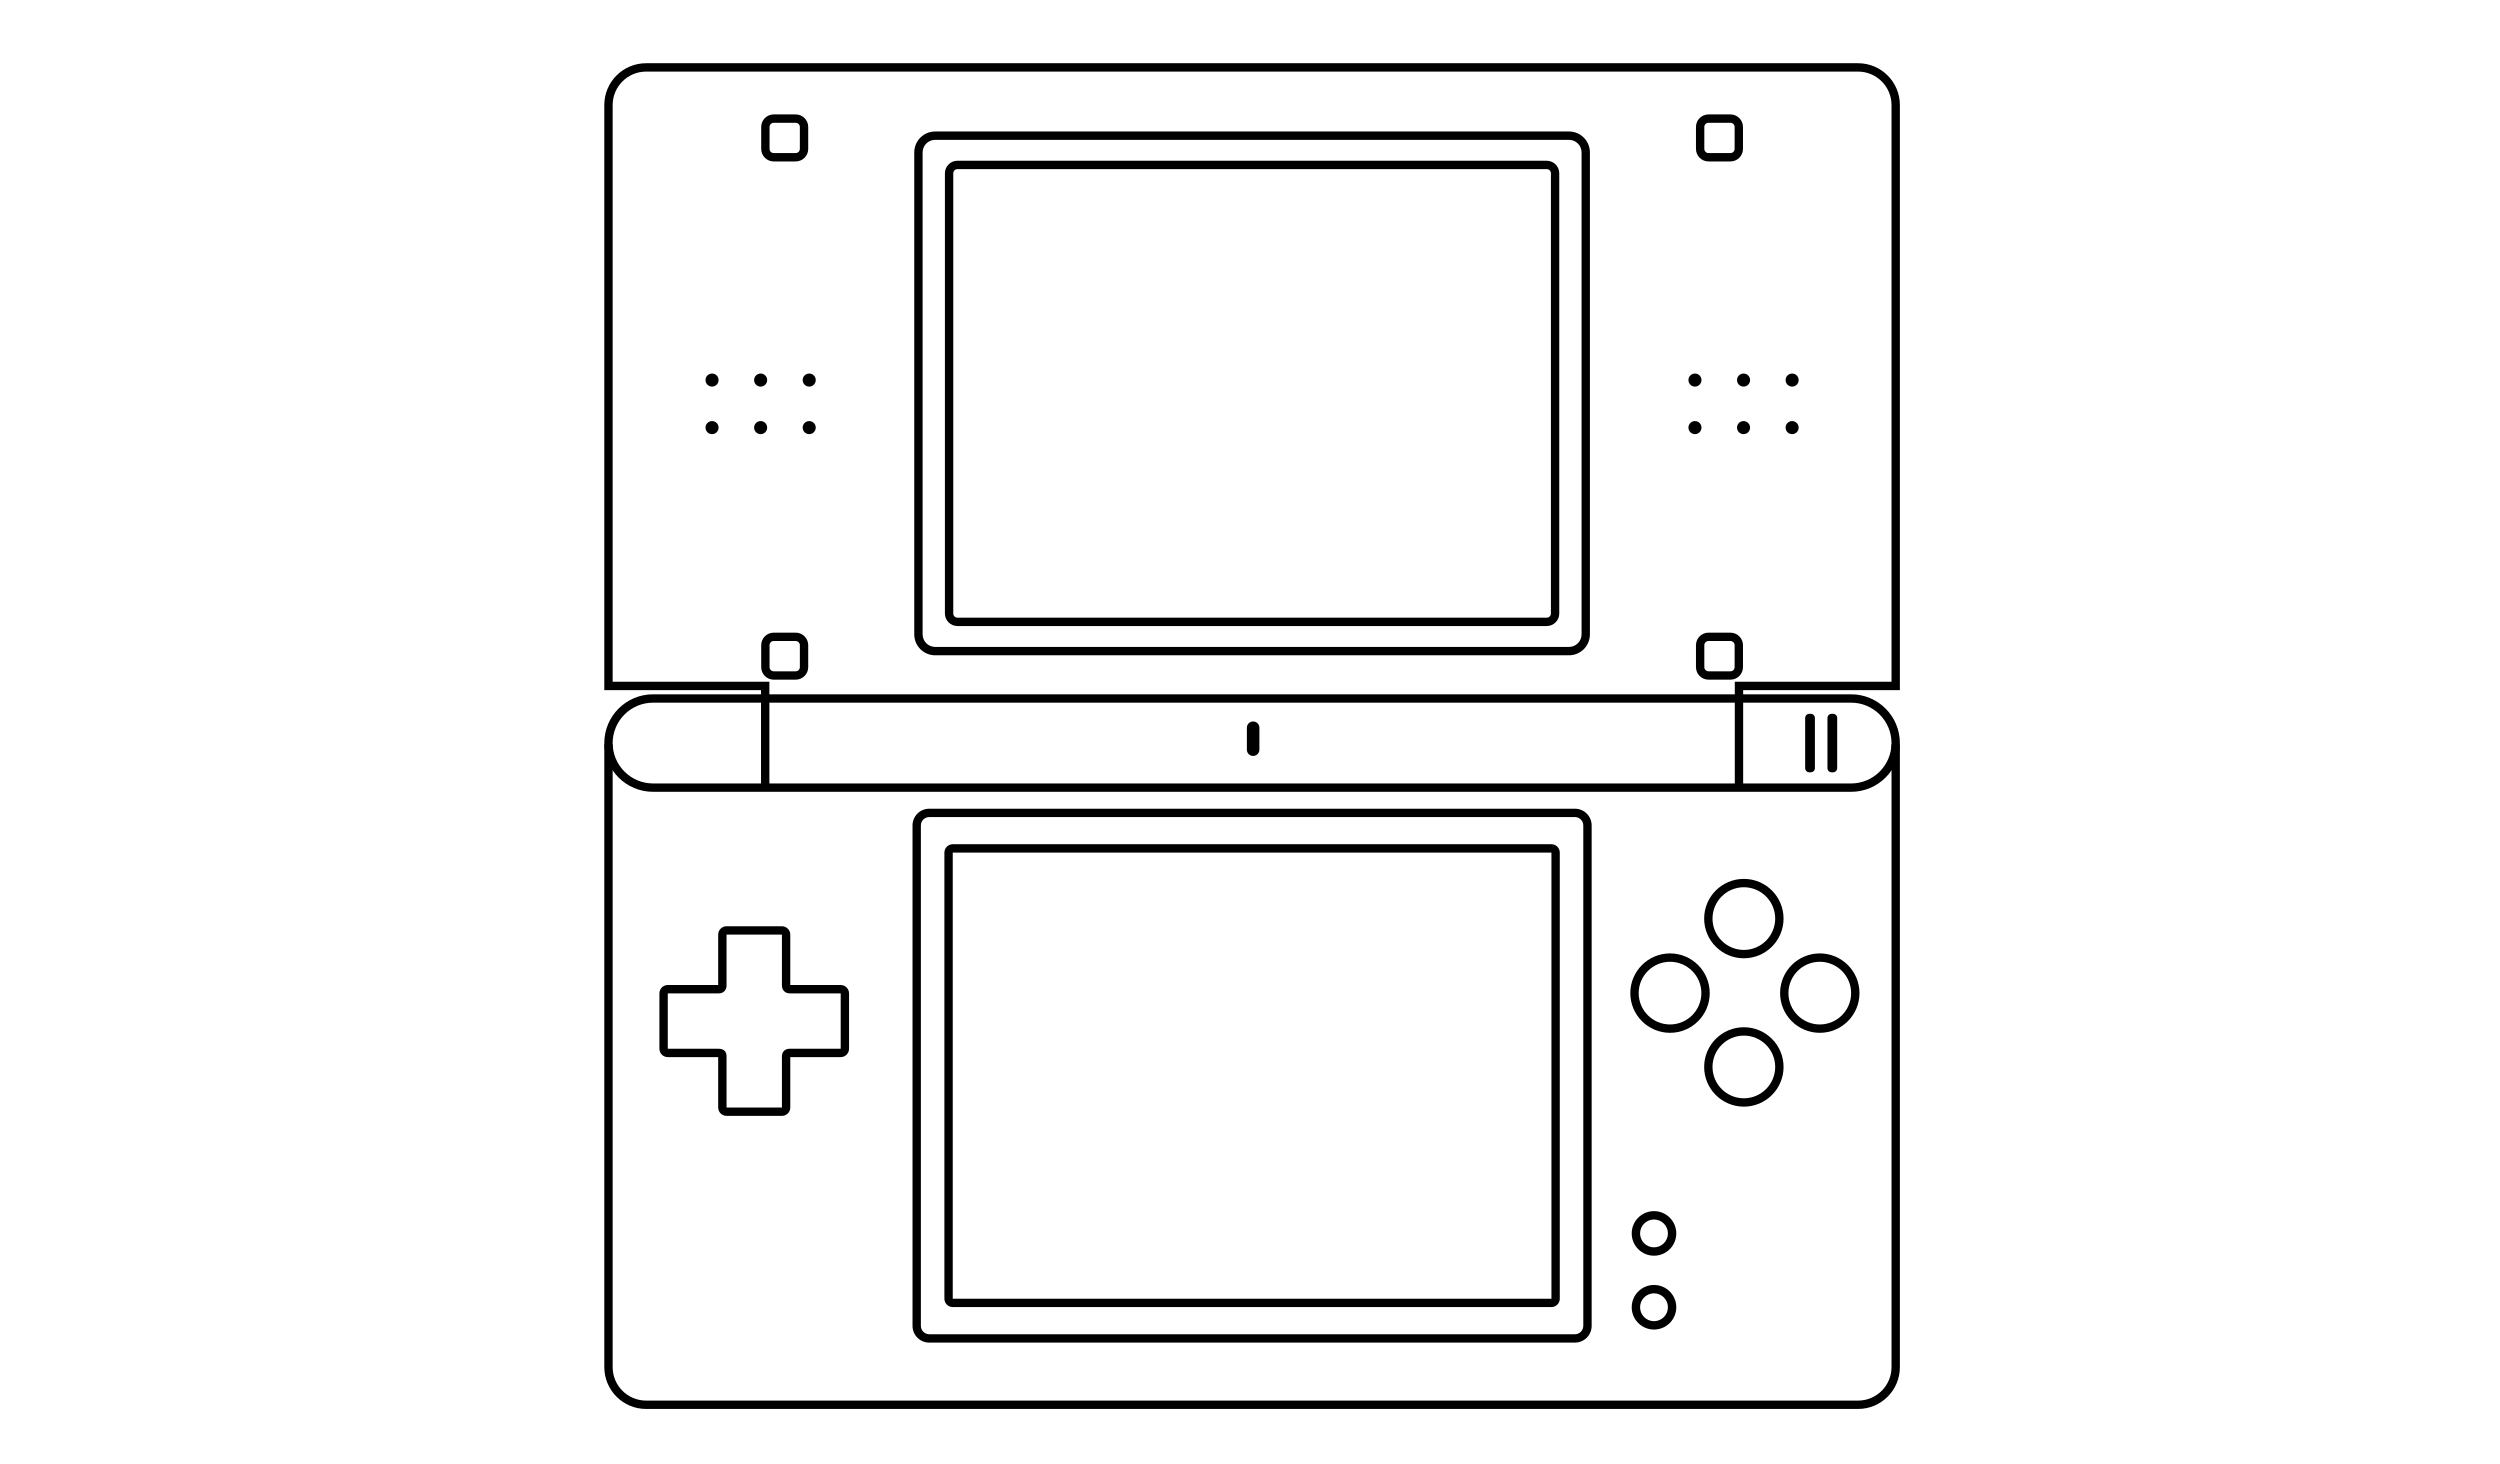
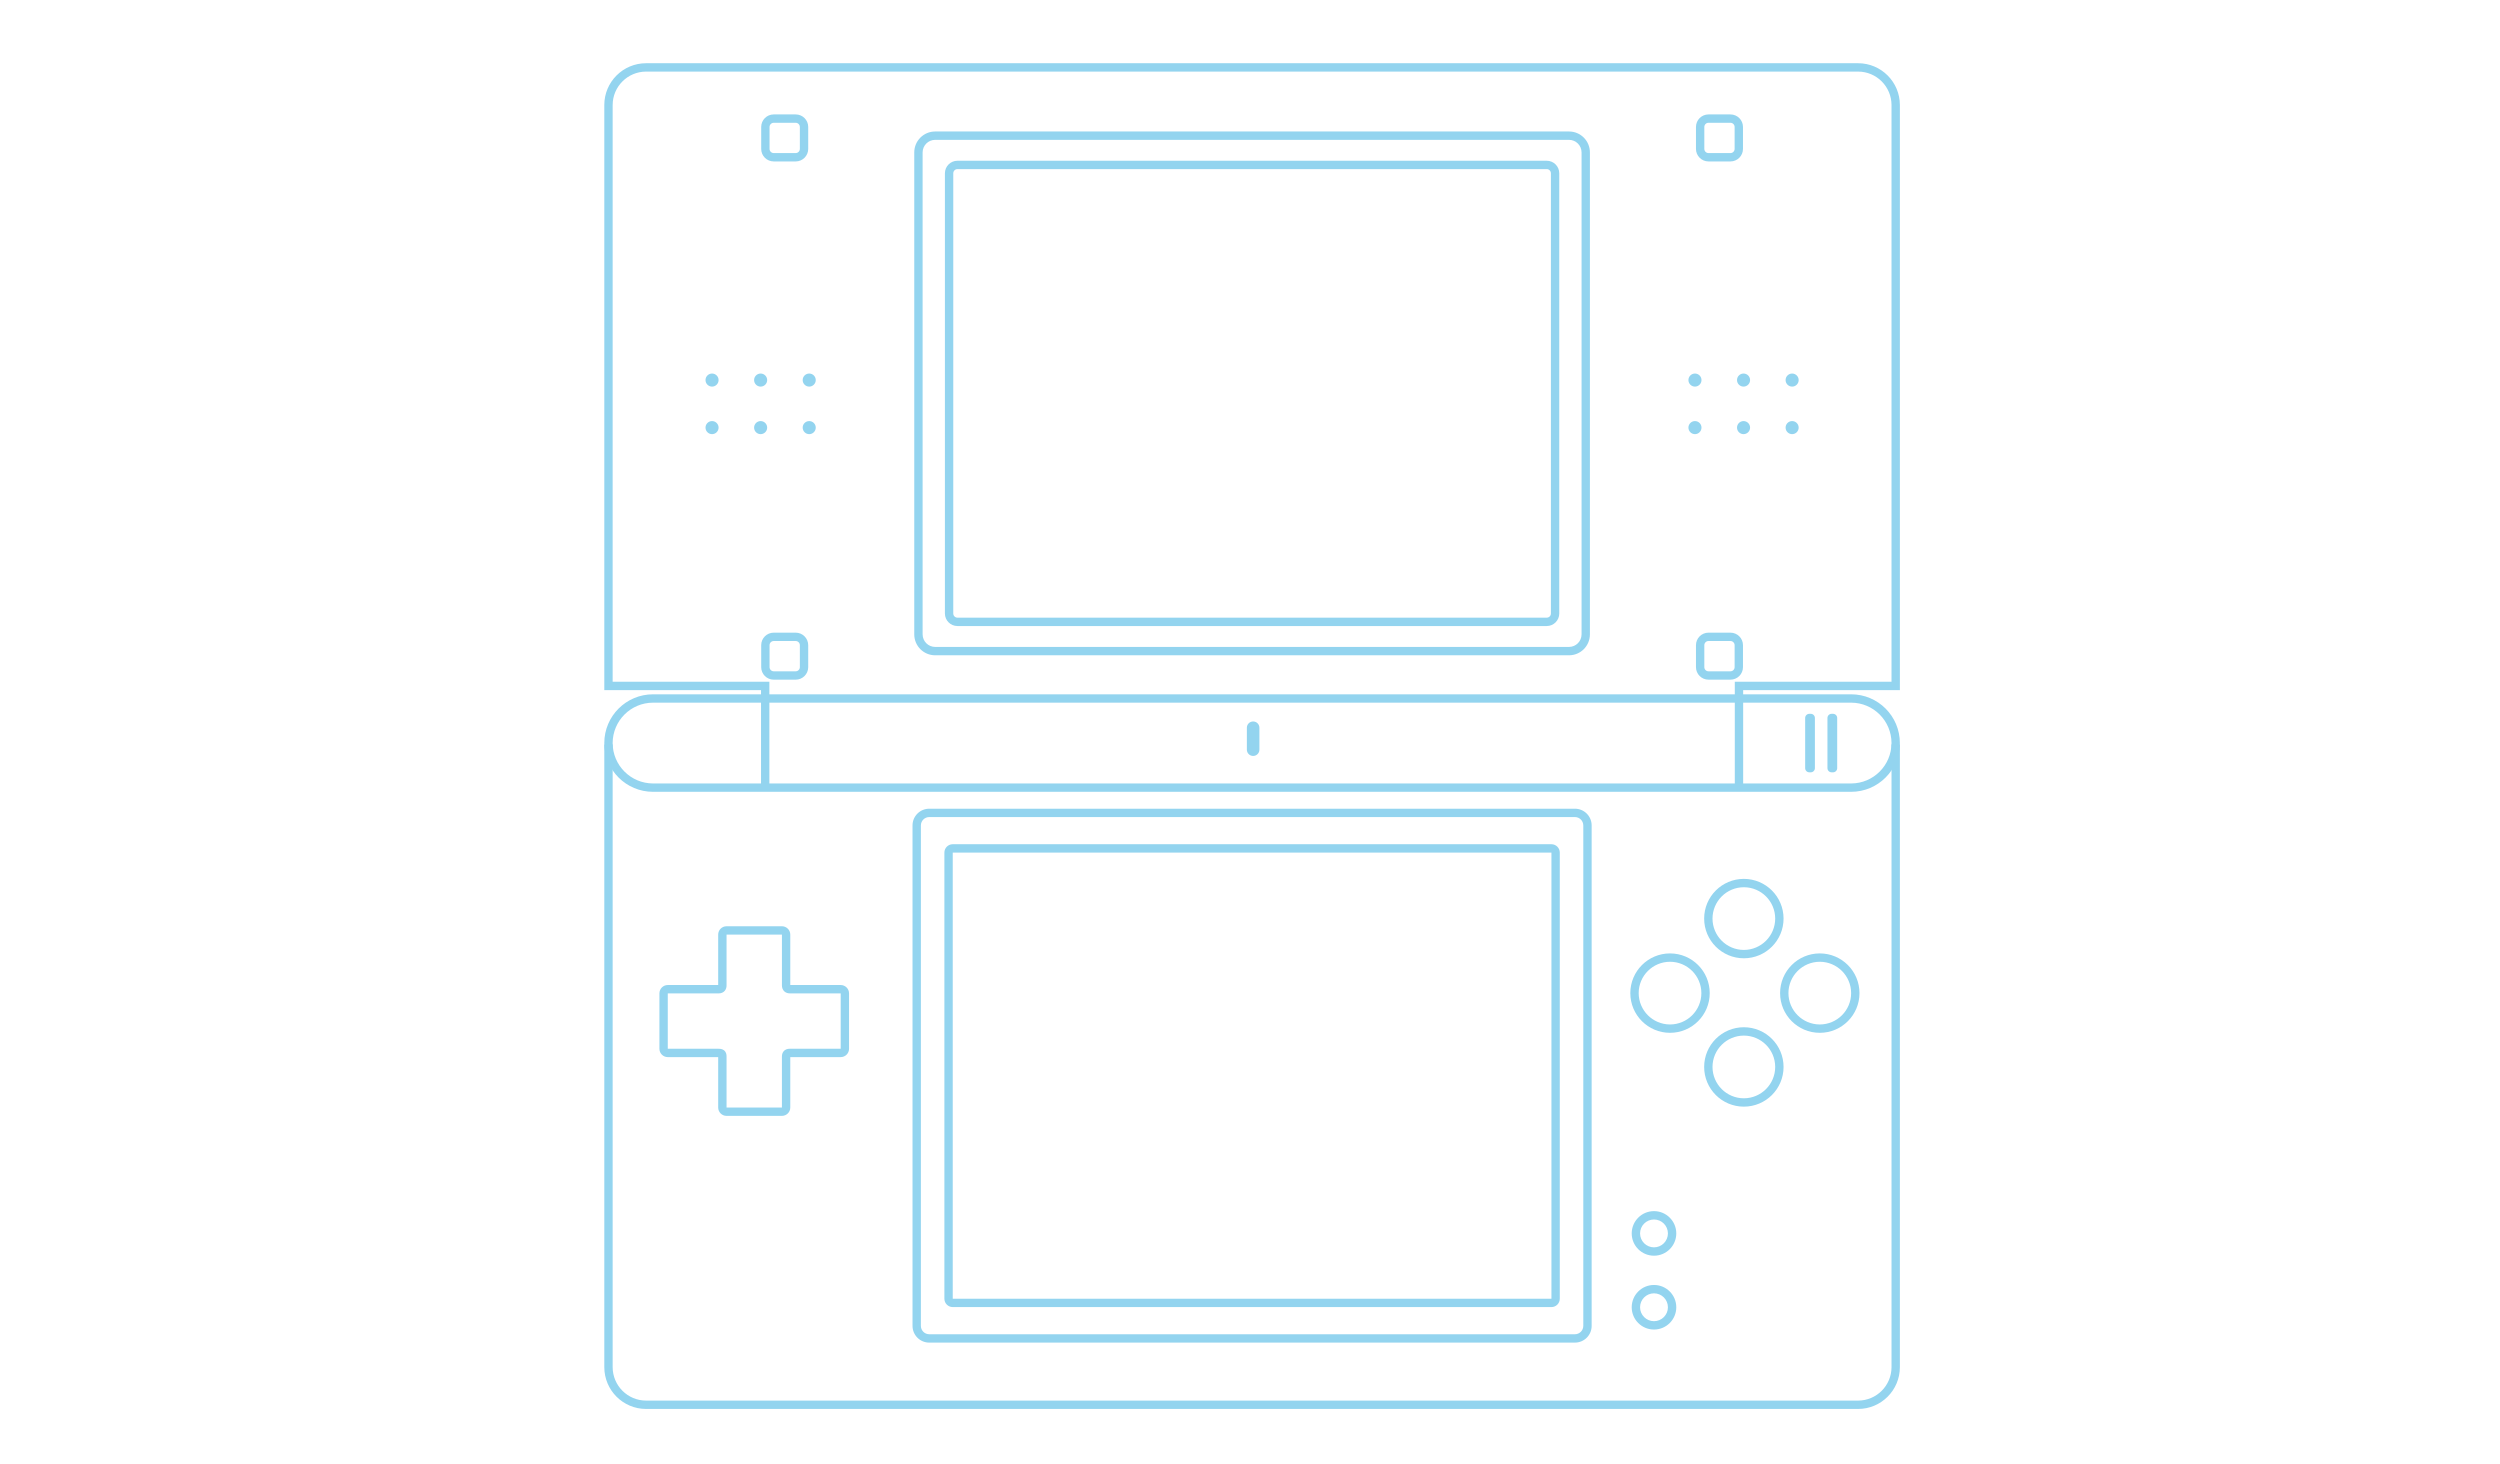
<svg xmlns="http://www.w3.org/2000/svg" version="1.2" baseProfile="tiny" id="Layer_3" x="0px" y="0px" width="598.189px" height="350.26px" viewBox="0 0 598.189 350.26" xml:space="preserve">
-   <path fill="#000000" d="M415.095,188.464V163.13h37.499v-138c-0.009-4.418-3.582-7.992-8-8l0,0H154.595c-4.42,0.008-7.994,3.582-8,8  l0,0l-0.002,138h37.501v24.75h-2v-22.75h-37.5V25.128c0-5.522,4.478-9.999,10.001-9.999l0,0h289.999  c5.523,0,10.001,4.477,10.001,9.999l0,0V165.13l-37.5-0.002v23.336H415.095L415.095,188.464z" />
-   <path fill="#000000" d="M154.595,337.128c-5.525,0-10-4.478-10-10l0,0v-149h1.999v149c0.008,4.42,3.583,7.992,8.001,8.002l0,0  h289.999c4.419-0.01,7.991-3.582,8.001-8.002l0,0v-149h1.999v149c0,5.522-4.478,10-10,10l0,0H154.595L154.595,337.128z" />
-   <path fill="#000000" d="M156.259,189.464v-0.002v-1v-1l286.67,0.002c5.337-0.012,9.654-4.328,9.663-9.668l0,0  c-0.009-5.336-4.326-9.656-9.663-9.666l0,0h-286.67c-5.337,0.009-9.655,4.328-9.666,9.666l0,0c0.011,5.34,4.328,9.658,9.666,9.668  l0,0v0.998v1c-6.441,0-11.664-5.223-11.666-11.666l0,0c0.002-6.444,5.225-11.666,11.666-11.666l0,0h286.67  c6.441,0,11.663,5.222,11.663,11.666l0,0c0,6.443-5.222,11.666-11.663,11.666l0,0h-286.67V189.464z" />
-   <path fill="#000000" d="M223.763,156.796c-2.765,0-5-2.238-5.003-5l0,0V36.462c0.003-2.761,2.238-5,5.003-5l0,0h151.666  c2.763,0,4.997,2.238,4.997,5l0,0v115.333c0,2.761-2.234,5-4.997,5l0,0H223.763L223.763,156.796z M220.76,36.462v115.333  c0.005,1.656,1.345,2.996,3.003,3l0,0h151.666c1.655-0.004,2.996-1.344,3-3l0,0V36.462c-0.004-1.657-1.345-2.996-3-3l0,0H223.763  C222.104,33.466,220.765,34.807,220.76,36.462L220.76,36.462z" />
-   <path fill="#000000" d="M229.095,149.796c-1.658-0.002-3-1.342-3.002-3l0,0l0.002-105.333c0-1.657,1.342-3,3-3l0,0h140.999  c1.657,0,2.999,1.344,2.999,3l0,0v105.333c0,1.656-1.342,3-2.999,3l0,0H229.095L229.095,149.796z M228.095,41.462l-0.002,105.333  c0.002,0.549,0.45,0.998,1.002,1l0,0h140.999c0.554-0.002,0.998-0.447,1-1l0,0V41.462c-0.002-0.552-0.446-0.998-1-1l0,0H229.095  C228.543,40.464,228.095,40.911,228.095,41.462L228.095,41.462z" />
-   <path fill="#000000" d="M218.345,317.255V197.503c0-2.209,1.79-3.998,4-3.998l0,0l154.499-0.002c2.21,0.002,4,1.791,4,4l0,0v119.752  c0,2.207-1.79,3.998-4,3.998l0,0l-154.499,0.002C220.135,321.253,218.345,319.462,218.345,317.255L218.345,317.255z   M220.344,197.503v119.752c0.003,1.104,0.897,1.996,2.001,1.998l0,0h154.499c1.104-0.002,1.997-0.896,1.999-1.998l0,0h0.002  l-0.002-119.752c-0.002-1.104-0.895-1.998-1.999-2l0,0H222.345C221.241,195.505,220.347,196.399,220.344,197.503L220.344,197.503z" />
-   <path fill="#000000" d="M227.969,312.753c-1.104,0-1.999-0.896-1.999-1.998l0,0v-106.75c0-1.107,0.895-2.002,1.999-2.002l0,0h143.25  c1.104,0,1.999,0.895,1.999,2.002l0,0v106.75c0,1.104-0.895,1.998-1.999,1.998l0,0H227.969L227.969,312.753z M227.969,204.005  v106.75h143.25v-106.75v-0.002h-143.25V204.005L227.969,204.005z" />
-   <path fill="#000000" d="M173.845,267.003c-1.105,0-2.001-0.895-2.001-2l0,0v-12.062h-12.063c-1.105,0-1.999-0.896-1.999-1.999l0,0  v-13.251c0-1.104,0.894-2,1.999-2l0,0h12.063v-12.063c0-1.104,0.896-1.998,2.001-1.998l0,0h13.249c1.105,0,2,0.895,2,1.998l0,0  v12.063h12.063c1.105,0,1.999,0.896,1.999,2l0,0v13.251c0,1.104-0.893,1.999-1.999,1.999l0,0h-12.063v12.063  c0,1.104-0.896,1.998-2,1.998l0,0H173.845L173.845,267.003z M173.845,265.003h13.249v-12.188c0.006-0.307,0.025-0.742,0.354-1.199  l0,0c0.334-0.469,0.956-0.693,1.502-0.675l0,0h12.208v-13.25h-12.146c-0.395,0-0.891-0.083-1.317-0.455l0,0  c-0.43-0.376-0.608-0.954-0.6-1.481l0,0v-12.127h-13.249v12.168c-0.002,0.375-0.075,0.842-0.417,1.266l0,0  c-0.343,0.428-0.929,0.645-1.458,0.631l0,0h-12.188v13.249h12.085c0.391,0.015,0.823-0.008,1.34,0.345l0,0  c0.53,0.393,0.648,1.022,0.638,1.469l0,0V265.003L173.845,265.003z" />
-   <path fill="#000000" d="M407.763,219.794c0-5.246,4.253-9.5,9.499-9.5l0,0c5.247,0,9.5,4.254,9.5,9.5l0,0c0,5.246-4.253,9.5-9.5,9.5  l0,0C412.016,229.294,407.763,225.042,407.763,219.794L407.763,219.794z M409.761,219.794c0.008,4.143,3.359,7.494,7.501,7.502l0,0  c4.144-0.008,7.493-3.359,7.5-7.502l0,0c-0.007-4.143-3.356-7.492-7.5-7.5l0,0C413.12,212.302,409.769,215.652,409.761,219.794  L409.761,219.794z" />
-   <path fill="#000000" d="M407.763,255.296c0-5.25,4.253-9.502,9.499-9.502l0,0c5.247,0,9.5,4.252,9.5,9.502l0,0  c0,5.244-4.253,9.498-9.5,9.498l0,0C412.016,264.794,407.763,260.542,407.763,255.296L407.763,255.296z M409.761,255.296  c0.008,4.141,3.359,7.49,7.501,7.5l0,0c4.144-0.01,7.493-3.359,7.5-7.5l0,0c-0.007-4.146-3.356-7.494-7.5-7.502l0,0  C413.12,247.802,409.769,251.151,409.761,255.296L409.761,255.296z" />
-   <path fill="#000000" d="M390.095,237.628c0-5.246,4.256-9.5,9.501-9.5l0,0c5.246,0,9.5,4.254,9.5,9.5l0,0c0,5.246-4.254,9.5-9.5,9.5  l0,0C394.351,247.128,390.095,242.876,390.095,237.628L390.095,237.628z M392.096,237.628c0.009,4.144,3.358,7.492,7.5,7.502l0,0  c4.143-0.01,7.492-3.358,7.5-7.502l0,0c-0.008-4.142-3.357-7.494-7.5-7.5l0,0C395.454,230.134,392.103,233.487,392.096,237.628  L392.096,237.628z" />
-   <path fill="#000000" d="M425.931,237.628c0-5.246,4.252-9.5,9.5-9.5l0,0c5.245,0,9.499,4.254,9.499,9.5l0,0  c0,5.248-4.254,9.5-9.499,9.5l0,0C430.183,247.128,425.931,242.876,425.931,237.628L425.931,237.628z M427.93,237.628  c0.009,4.144,3.357,7.492,7.501,7.502l0,0c4.142-0.01,7.493-3.358,7.499-7.502l0,0c-0.006-4.142-3.357-7.492-7.499-7.5l0,0  C431.287,230.136,427.937,233.487,427.93,237.628L427.93,237.628z" />
-   <path fill="#000000" d="M390.429,295.128c0-2.946,2.387-5.334,5.334-5.334l0,0c2.943,0,5.331,2.388,5.331,5.334l0,0  c0,2.945-2.388,5.332-5.331,5.332l0,0C392.813,300.46,390.429,298.075,390.429,295.128L390.429,295.128z M392.427,295.128  c0.004,1.84,1.493,3.33,3.336,3.332l0,0c1.84-0.002,3.327-1.492,3.331-3.332l0,0c-0.004-1.842-1.491-3.33-3.331-3.334l0,0  C393.92,291.798,392.431,293.288,392.427,295.128L392.427,295.128z" />
-   <path fill="#000000" d="M390.429,312.796c0-2.947,2.388-5.334,5.333-5.334l0,0c2.945,0,5.332,2.387,5.332,5.334l0,0  c0,2.945-2.387,5.332-5.332,5.332l0,0C392.815,318.128,390.429,315.741,390.429,312.796L390.429,312.796z M392.427,312.796  c0.005,1.84,1.493,3.328,3.335,3.332l0,0c1.841-0.004,3.33-1.492,3.332-3.332l0,0c-0.002-1.842-1.491-3.33-3.332-3.334l0,0  C393.92,309.466,392.432,310.954,392.427,312.796L392.427,312.796z" />
+   <path fill="#93D4EF" d="M415.095,188.464V163.13h37.499v-138c-0.009-4.418-3.582-7.992-8-8l0,0H154.595c-4.42,0.008-7.994,3.582-8,8  l0,0l-0.002,138h37.501v24.75h-2v-22.75h-37.5V25.128c0-5.522,4.478-9.999,10.001-9.999l0,0h289.999  c5.523,0,10.001,4.477,10.001,9.999l0,0V165.13l-37.5-0.002v23.336H415.095L415.095,188.464z" />
+   <path fill="#93D4EF" d="M154.595,337.128c-5.525,0-10-4.478-10-10l0,0v-149h1.999v149c0.008,4.42,3.583,7.992,8.001,8.002l0,0  h289.999c4.419-0.01,7.991-3.582,8.001-8.002l0,0v-149h1.999v149c0,5.522-4.478,10-10,10l0,0H154.595L154.595,337.128z" />
+   <path fill="#93D4EF" d="M156.259,189.464v-0.002v-1v-1l286.67,0.002c5.337-0.012,9.654-4.328,9.663-9.668l0,0  c-0.009-5.336-4.326-9.656-9.663-9.666l0,0h-286.67c-5.337,0.009-9.655,4.328-9.666,9.666l0,0c0.011,5.34,4.328,9.658,9.666,9.668  l0,0v0.998v1c-6.441,0-11.664-5.223-11.666-11.666l0,0c0.002-6.444,5.225-11.666,11.666-11.666l0,0h286.67  c6.441,0,11.663,5.222,11.663,11.666l0,0c0,6.443-5.222,11.666-11.663,11.666l0,0h-286.67V189.464z" />
+   <path fill="#93D4EF" d="M223.763,156.796c-2.765,0-5-2.238-5.003-5l0,0V36.462c0.003-2.761,2.238-5,5.003-5l0,0h151.666  c2.763,0,4.997,2.238,4.997,5l0,0v115.333c0,2.761-2.234,5-4.997,5l0,0H223.763L223.763,156.796z M220.76,36.462v115.333  c0.005,1.656,1.345,2.996,3.003,3l0,0h151.666c1.655-0.004,2.996-1.344,3-3l0,0V36.462c-0.004-1.657-1.345-2.996-3-3l0,0H223.763  C222.104,33.466,220.765,34.807,220.76,36.462L220.76,36.462z" />
+   <path fill="#93D4EF" d="M229.095,149.796c-1.658-0.002-3-1.342-3.002-3l0,0l0.002-105.333c0-1.657,1.342-3,3-3l0,0h140.999  c1.657,0,2.999,1.344,2.999,3l0,0v105.333c0,1.656-1.342,3-2.999,3l0,0H229.095L229.095,149.796z M228.095,41.462l-0.002,105.333  c0.002,0.549,0.45,0.998,1.002,1l0,0h140.999c0.554-0.002,0.998-0.447,1-1l0,0V41.462c-0.002-0.552-0.446-0.998-1-1l0,0H229.095  C228.543,40.464,228.095,40.911,228.095,41.462L228.095,41.462z" />
+   <path fill="#93D4EF" d="M218.345,317.255V197.503c0-2.209,1.79-3.998,4-3.998l0,0l154.499-0.002c2.21,0.002,4,1.791,4,4l0,0v119.752  c0,2.207-1.79,3.998-4,3.998l0,0l-154.499,0.002C220.135,321.253,218.345,319.462,218.345,317.255L218.345,317.255z   M220.344,197.503v119.752c0.003,1.104,0.897,1.996,2.001,1.998l0,0h154.499c1.104-0.002,1.997-0.896,1.999-1.998l0,0h0.002  l-0.002-119.752c-0.002-1.104-0.895-1.998-1.999-2l0,0H222.345C221.241,195.505,220.347,196.399,220.344,197.503L220.344,197.503z" />
+   <path fill="#93D4EF" d="M227.969,312.753c-1.104,0-1.999-0.896-1.999-1.998l0,0v-106.75c0-1.107,0.895-2.002,1.999-2.002l0,0h143.25  c1.104,0,1.999,0.895,1.999,2.002l0,0v106.75c0,1.104-0.895,1.998-1.999,1.998l0,0H227.969L227.969,312.753z M227.969,204.005  v106.75h143.25v-106.75v-0.002h-143.25V204.005L227.969,204.005z" />
+   <path fill="#93D4EF" d="M173.845,267.003c-1.105,0-2.001-0.895-2.001-2l0,0v-12.062h-12.063c-1.105,0-1.999-0.896-1.999-1.999l0,0  v-13.251c0-1.104,0.894-2,1.999-2l0,0h12.063v-12.063c0-1.104,0.896-1.998,2.001-1.998l0,0h13.249c1.105,0,2,0.895,2,1.998l0,0  v12.063h12.063c1.105,0,1.999,0.896,1.999,2l0,0v13.251c0,1.104-0.893,1.999-1.999,1.999l0,0h-12.063v12.063  c0,1.104-0.896,1.998-2,1.998l0,0H173.845L173.845,267.003z M173.845,265.003h13.249v-12.188c0.006-0.307,0.025-0.742,0.354-1.199  l0,0c0.334-0.469,0.956-0.693,1.502-0.675l0,0h12.208v-13.25h-12.146c-0.395,0-0.891-0.083-1.317-0.455l0,0  c-0.43-0.376-0.608-0.954-0.6-1.481l0,0v-12.127h-13.249v12.168c-0.002,0.375-0.075,0.842-0.417,1.266l0,0  c-0.343,0.428-0.929,0.645-1.458,0.631l0,0h-12.188v13.249h12.085c0.391,0.015,0.823-0.008,1.34,0.345l0,0  c0.53,0.393,0.648,1.022,0.638,1.469l0,0V265.003L173.845,265.003z" />
+   <path fill="#93D4EF" d="M407.763,219.794c0-5.246,4.253-9.5,9.499-9.5l0,0c5.247,0,9.5,4.254,9.5,9.5l0,0c0,5.246-4.253,9.5-9.5,9.5  l0,0C412.016,229.294,407.763,225.042,407.763,219.794L407.763,219.794z M409.761,219.794c0.008,4.143,3.359,7.494,7.501,7.502l0,0  c4.144-0.008,7.493-3.359,7.5-7.502l0,0c-0.007-4.143-3.356-7.492-7.5-7.5l0,0C413.12,212.302,409.769,215.652,409.761,219.794  L409.761,219.794z" />
+   <path fill="#93D4EF" d="M407.763,255.296c0-5.25,4.253-9.502,9.499-9.502l0,0c5.247,0,9.5,4.252,9.5,9.502l0,0  c0,5.244-4.253,9.498-9.5,9.498l0,0C412.016,264.794,407.763,260.542,407.763,255.296L407.763,255.296z M409.761,255.296  c0.008,4.141,3.359,7.49,7.501,7.5l0,0c4.144-0.01,7.493-3.359,7.5-7.5l0,0c-0.007-4.146-3.356-7.494-7.5-7.502l0,0  C413.12,247.802,409.769,251.151,409.761,255.296L409.761,255.296z" />
+   <path fill="#93D4EF" d="M390.095,237.628c0-5.246,4.256-9.5,9.501-9.5l0,0c5.246,0,9.5,4.254,9.5,9.5l0,0c0,5.246-4.254,9.5-9.5,9.5  l0,0C394.351,247.128,390.095,242.876,390.095,237.628L390.095,237.628z M392.096,237.628c0.009,4.144,3.358,7.492,7.5,7.502l0,0  c4.143-0.01,7.492-3.358,7.5-7.502l0,0c-0.008-4.142-3.357-7.494-7.5-7.5l0,0C395.454,230.134,392.103,233.487,392.096,237.628  L392.096,237.628z" />
+   <path fill="#93D4EF" d="M425.931,237.628c0-5.246,4.252-9.5,9.5-9.5l0,0c5.245,0,9.499,4.254,9.499,9.5l0,0  c0,5.248-4.254,9.5-9.499,9.5l0,0C430.183,247.128,425.931,242.876,425.931,237.628L425.931,237.628z M427.93,237.628  c0.009,4.144,3.357,7.492,7.501,7.502l0,0c4.142-0.01,7.493-3.358,7.499-7.502l0,0c-0.006-4.142-3.357-7.492-7.499-7.5l0,0  C431.287,230.136,427.937,233.487,427.93,237.628L427.93,237.628z" />
+   <path fill="#93D4EF" d="M390.429,295.128c0-2.946,2.387-5.334,5.334-5.334l0,0c2.943,0,5.331,2.388,5.331,5.334l0,0  c0,2.945-2.388,5.332-5.331,5.332l0,0C392.813,300.46,390.429,298.075,390.429,295.128L390.429,295.128z M392.427,295.128  c0.004,1.84,1.493,3.33,3.336,3.332l0,0c1.84-0.002,3.327-1.492,3.331-3.332l0,0c-0.004-1.842-1.491-3.33-3.331-3.334l0,0  C393.92,291.798,392.431,293.288,392.427,295.128L392.427,295.128z" />
+   <path fill="#93D4EF" d="M390.429,312.796c0-2.947,2.388-5.334,5.333-5.334l0,0c2.945,0,5.332,2.387,5.332,5.334l0,0  c0,2.945-2.387,5.332-5.332,5.332l0,0C392.815,318.128,390.429,315.741,390.429,312.796L390.429,312.796z M392.427,312.796  c0.005,1.84,1.493,3.328,3.335,3.332l0,0c1.841-0.004,3.33-1.492,3.332-3.332l0,0c-0.002-1.842-1.491-3.33-3.332-3.334l0,0  C393.92,309.466,392.432,310.954,392.427,312.796L392.427,312.796z" />
  <g>
-     <path fill="#000000" d="M185.135,162.63c-1.657,0-2.999-1.344-2.999-3l0,0v-5.25c0-1.658,1.342-3,2.999-3l0,0h5.251   c1.656,0,2.998,1.342,3,3l0,0v5.25c-0.002,1.656-1.344,3-3,3l0,0H185.135L185.135,162.63z M184.136,154.378v5.252   c0,0.549,0.447,0.996,0.999,0.998l0,0h5.251c0.55-0.002,0.997-0.449,1-0.998l0,0v-5.252c-0.002-0.551-0.45-0.998-1-0.998l0,0   h-5.251C184.583,153.38,184.136,153.827,184.136,154.378L184.136,154.378z" />
-     <path fill="#000000" d="M408.803,162.628c-1.657,0-2.999-1.342-2.999-2.998l0,0v-5.252c0-1.655,1.342-2.998,2.999-2.998l0,0h5.251   c1.656,0,2.997,1.34,2.999,2.998l0,0v5.252c-0.002,1.658-1.343,2.998-2.999,2.998l0,0H408.803L408.803,162.628z M407.802,154.378   v5.252c0.002,0.552,0.448,0.998,1.001,0.998l0,0h5.251c0.549,0,0.997-0.447,0.999-0.998l0,0v-5.252   c-0.002-0.549-0.45-0.998-0.999-1l0,0h-5.251C408.25,153.38,407.804,153.827,407.802,154.378L407.802,154.378z" />
+     <path fill="#93D4EF" d="M185.135,162.63c-1.657,0-2.999-1.344-2.999-3l0,0v-5.25c0-1.658,1.342-3,2.999-3l0,0h5.251   c1.656,0,2.998,1.342,3,3l0,0v5.25c-0.002,1.656-1.344,3-3,3l0,0H185.135L185.135,162.63z M184.136,154.378v5.252   c0,0.549,0.447,0.996,0.999,0.998l0,0h5.251c0.55-0.002,0.997-0.449,1-0.998l0,0v-5.252c-0.002-0.551-0.45-0.998-1-0.998l0,0   h-5.251C184.583,153.38,184.136,153.827,184.136,154.378L184.136,154.378z" />
+     <path fill="#93D4EF" d="M408.803,162.628c-1.657,0-2.999-1.342-2.999-2.998l0,0v-5.252c0-1.655,1.342-2.998,2.999-2.998l0,0h5.251   c1.656,0,2.997,1.34,2.999,2.998l0,0v5.252c-0.002,1.658-1.343,2.998-2.999,2.998l0,0H408.803L408.803,162.628z M407.802,154.378   v5.252c0.002,0.552,0.448,0.998,1.001,0.998l0,0h5.251c0.549,0,0.997-0.447,0.999-0.998l0,0v-5.252   c-0.002-0.549-0.45-0.998-0.999-1l0,0h-5.251C408.25,153.38,407.804,153.827,407.802,154.378L407.802,154.378z" />
  </g>
  <g>
-     <path fill="#000000" d="M185.136,38.629c-1.658,0-3-1.344-3-3l0,0v-5.251c0-1.656,1.342-3,3-3l0,0h5.25c1.658,0,3,1.343,3,3l0,0   v5.251c0,1.656-1.341,3-3,3l0,0H185.136L185.136,38.629z M184.135,30.378v5.251c0.002,0.55,0.449,0.999,1,0.999l0,0h5.25   c0.552,0,0.999-0.449,1-0.999l0,0v-5.251c-0.002-0.55-0.448-0.999-1-1l0,0h-5.25C184.584,29.38,184.137,29.829,184.135,30.378   L184.135,30.378z" />
-     <path fill="#000000" d="M408.803,38.628c-1.657,0-2.999-1.343-2.999-2.999l0,0v-5.251c0-1.656,1.342-2.999,2.999-2.999l0,0h5.251   c1.656,0,2.997,1.341,2.999,2.999l0,0v5.251c-0.002,1.658-1.343,2.999-2.999,2.999l0,0H408.803L408.803,38.628z M407.802,30.379   v5.251c0.002,0.553,0.448,0.999,1.001,0.999l0,0h5.251c0.549,0,0.997-0.448,0.999-0.999l0,0v-5.251   c-0.002-0.551-0.45-0.999-0.999-1.001l0,0h-5.251C408.25,29.38,407.804,29.827,407.802,30.379L407.802,30.379z" />
+     <path fill="#93D4EF" d="M185.136,38.629c-1.658,0-3-1.344-3-3l0,0v-5.251c0-1.656,1.342-3,3-3l0,0h5.25c1.658,0,3,1.343,3,3l0,0   v5.251c0,1.656-1.341,3-3,3l0,0H185.136L185.136,38.629z M184.135,30.378v5.251c0.002,0.55,0.449,0.999,1,0.999l0,0h5.25   c0.552,0,0.999-0.449,1-0.999l0,0v-5.251c-0.002-0.55-0.448-0.999-1-1l0,0h-5.25C184.584,29.38,184.137,29.829,184.135,30.378   L184.135,30.378z" />
+     <path fill="#93D4EF" d="M408.803,38.628c-1.657,0-2.999-1.343-2.999-2.999l0,0v-5.251c0-1.656,1.342-2.999,2.999-2.999l0,0h5.251   c1.656,0,2.997,1.341,2.999,2.999l0,0v5.251c-0.002,1.658-1.343,2.999-2.999,2.999l0,0H408.803L408.803,38.628z M407.802,30.379   v5.251c0.002,0.553,0.448,0.999,1.001,0.999l0,0h5.251c0.549,0,0.997-0.448,0.999-0.999l0,0v-5.251   c-0.002-0.551-0.45-0.999-0.999-1.001l0,0h-5.251C408.25,29.38,407.804,29.827,407.802,30.379L407.802,30.379z" />
  </g>
-   <path fill="#000000" d="M434.262,183.798c0,0.553-0.448,1-1,1h-0.332c-0.552,0-1-0.447-1-1v-12c0-0.553,0.448-1,1-1h0.332  c0.552,0,1,0.447,1,1V183.798z" />
-   <path fill="#000000" d="M439.596,183.798c0,0.553-0.448,1-1,1h-0.332c-0.552,0-1-0.447-1-1v-12c0-0.553,0.448-1,1-1h0.332  c0.552,0,1,0.447,1,1V183.798z" />
-   <path fill="#000000" d="M301.345,179.38c0,0.828-0.672,1.5-1.5,1.5l0,0c-0.828,0-1.5-0.672-1.5-1.5v-5.25c0-0.83,0.672-1.5,1.5-1.5  l0,0c0.828,0,1.5,0.67,1.5,1.5V179.38z" />
+   <path fill="#93D4EF" d="M434.262,183.798c0,0.553-0.448,1-1,1h-0.332c-0.552,0-1-0.447-1-1v-12c0-0.553,0.448-1,1-1h0.332  c0.552,0,1,0.447,1,1V183.798z" />
+   <path fill="#93D4EF" d="M439.596,183.798c0,0.553-0.448,1-1,1h-0.332c-0.552,0-1-0.447-1-1v-12c0-0.553,0.448-1,1-1h0.332  c0.552,0,1,0.447,1,1V183.798z" />
+   <path fill="#93D4EF" d="M301.345,179.38c0,0.828-0.672,1.5-1.5,1.5l0,0c-0.828,0-1.5-0.672-1.5-1.5v-5.25c0-0.83,0.672-1.5,1.5-1.5  l0,0c0.828,0,1.5,0.67,1.5,1.5V179.38z" />
  <g>
    <g>
-       <circle fill="#000000" cx="405.563" cy="90.942" r="1.563" />
-       <circle fill="#000000" cx="417.188" cy="90.942" r="1.563" />
-       <circle fill="#000000" cx="428.813" cy="90.942" r="1.563" />
-       <circle fill="#000000" cx="405.563" cy="102.317" r="1.563" />
-       <circle fill="#000000" cx="417.188" cy="102.317" r="1.563" />
-       <circle fill="#000000" cx="428.813" cy="102.317" r="1.563" />
+       <circle fill="#93D4EF" cx="405.563" cy="90.942" r="1.563" />
+       <circle fill="#93D4EF" cx="417.188" cy="90.942" r="1.563" />
+       <circle fill="#93D4EF" cx="428.813" cy="90.942" r="1.563" />
+       <circle fill="#93D4EF" cx="405.563" cy="102.317" r="1.563" />
+       <circle fill="#93D4EF" cx="417.188" cy="102.317" r="1.563" />
+       <circle fill="#93D4EF" cx="428.813" cy="102.317" r="1.563" />
    </g>
    <g>
-       <circle fill="#000000" cx="170.376" cy="90.942" r="1.563" />
-       <circle fill="#000000" cx="182.001" cy="90.942" r="1.563" />
-       <circle fill="#000000" cx="193.626" cy="90.942" r="1.563" />
-       <circle fill="#000000" cx="170.376" cy="102.317" r="1.563" />
-       <circle fill="#000000" cx="182.001" cy="102.317" r="1.563" />
-       <circle fill="#000000" cx="193.626" cy="102.317" r="1.563" />
+       <circle fill="#93D4EF" cx="170.376" cy="90.942" r="1.563" />
+       <circle fill="#93D4EF" cx="182.001" cy="90.942" r="1.563" />
+       <circle fill="#93D4EF" cx="193.626" cy="90.942" r="1.563" />
+       <circle fill="#93D4EF" cx="170.376" cy="102.317" r="1.563" />
+       <circle fill="#93D4EF" cx="182.001" cy="102.317" r="1.563" />
+       <circle fill="#93D4EF" cx="193.626" cy="102.317" r="1.563" />
    </g>
  </g>
</svg>
